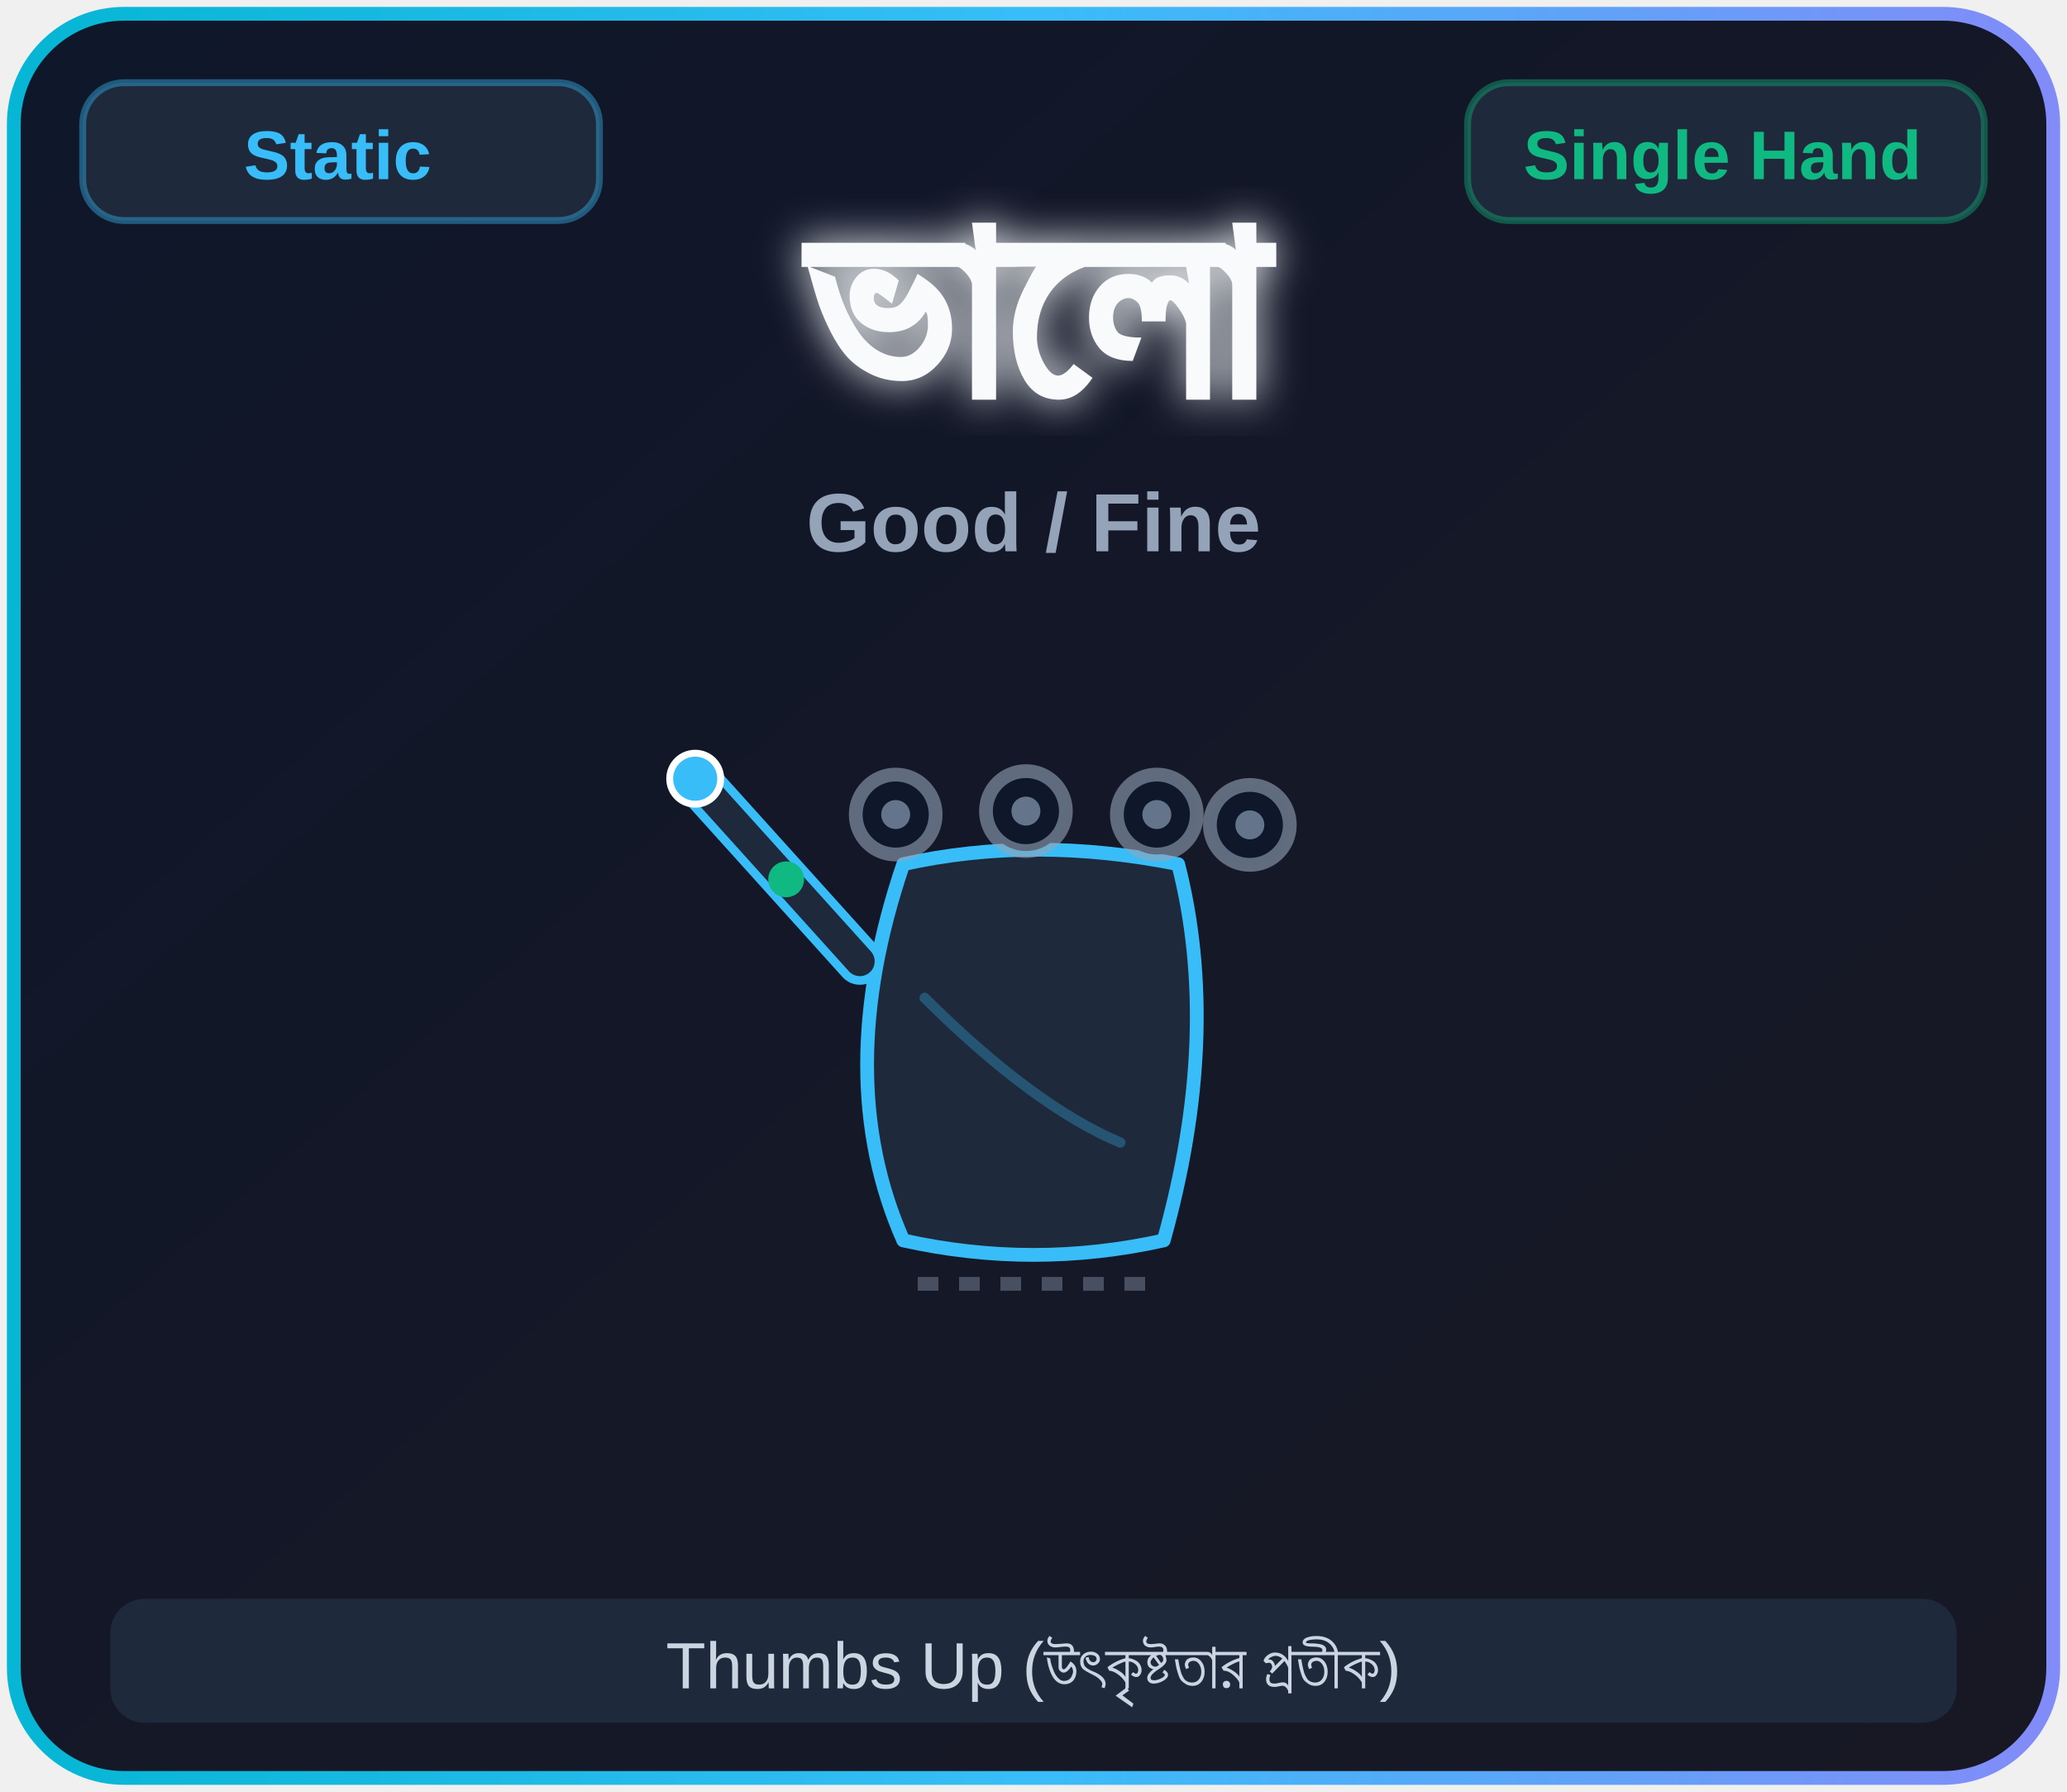
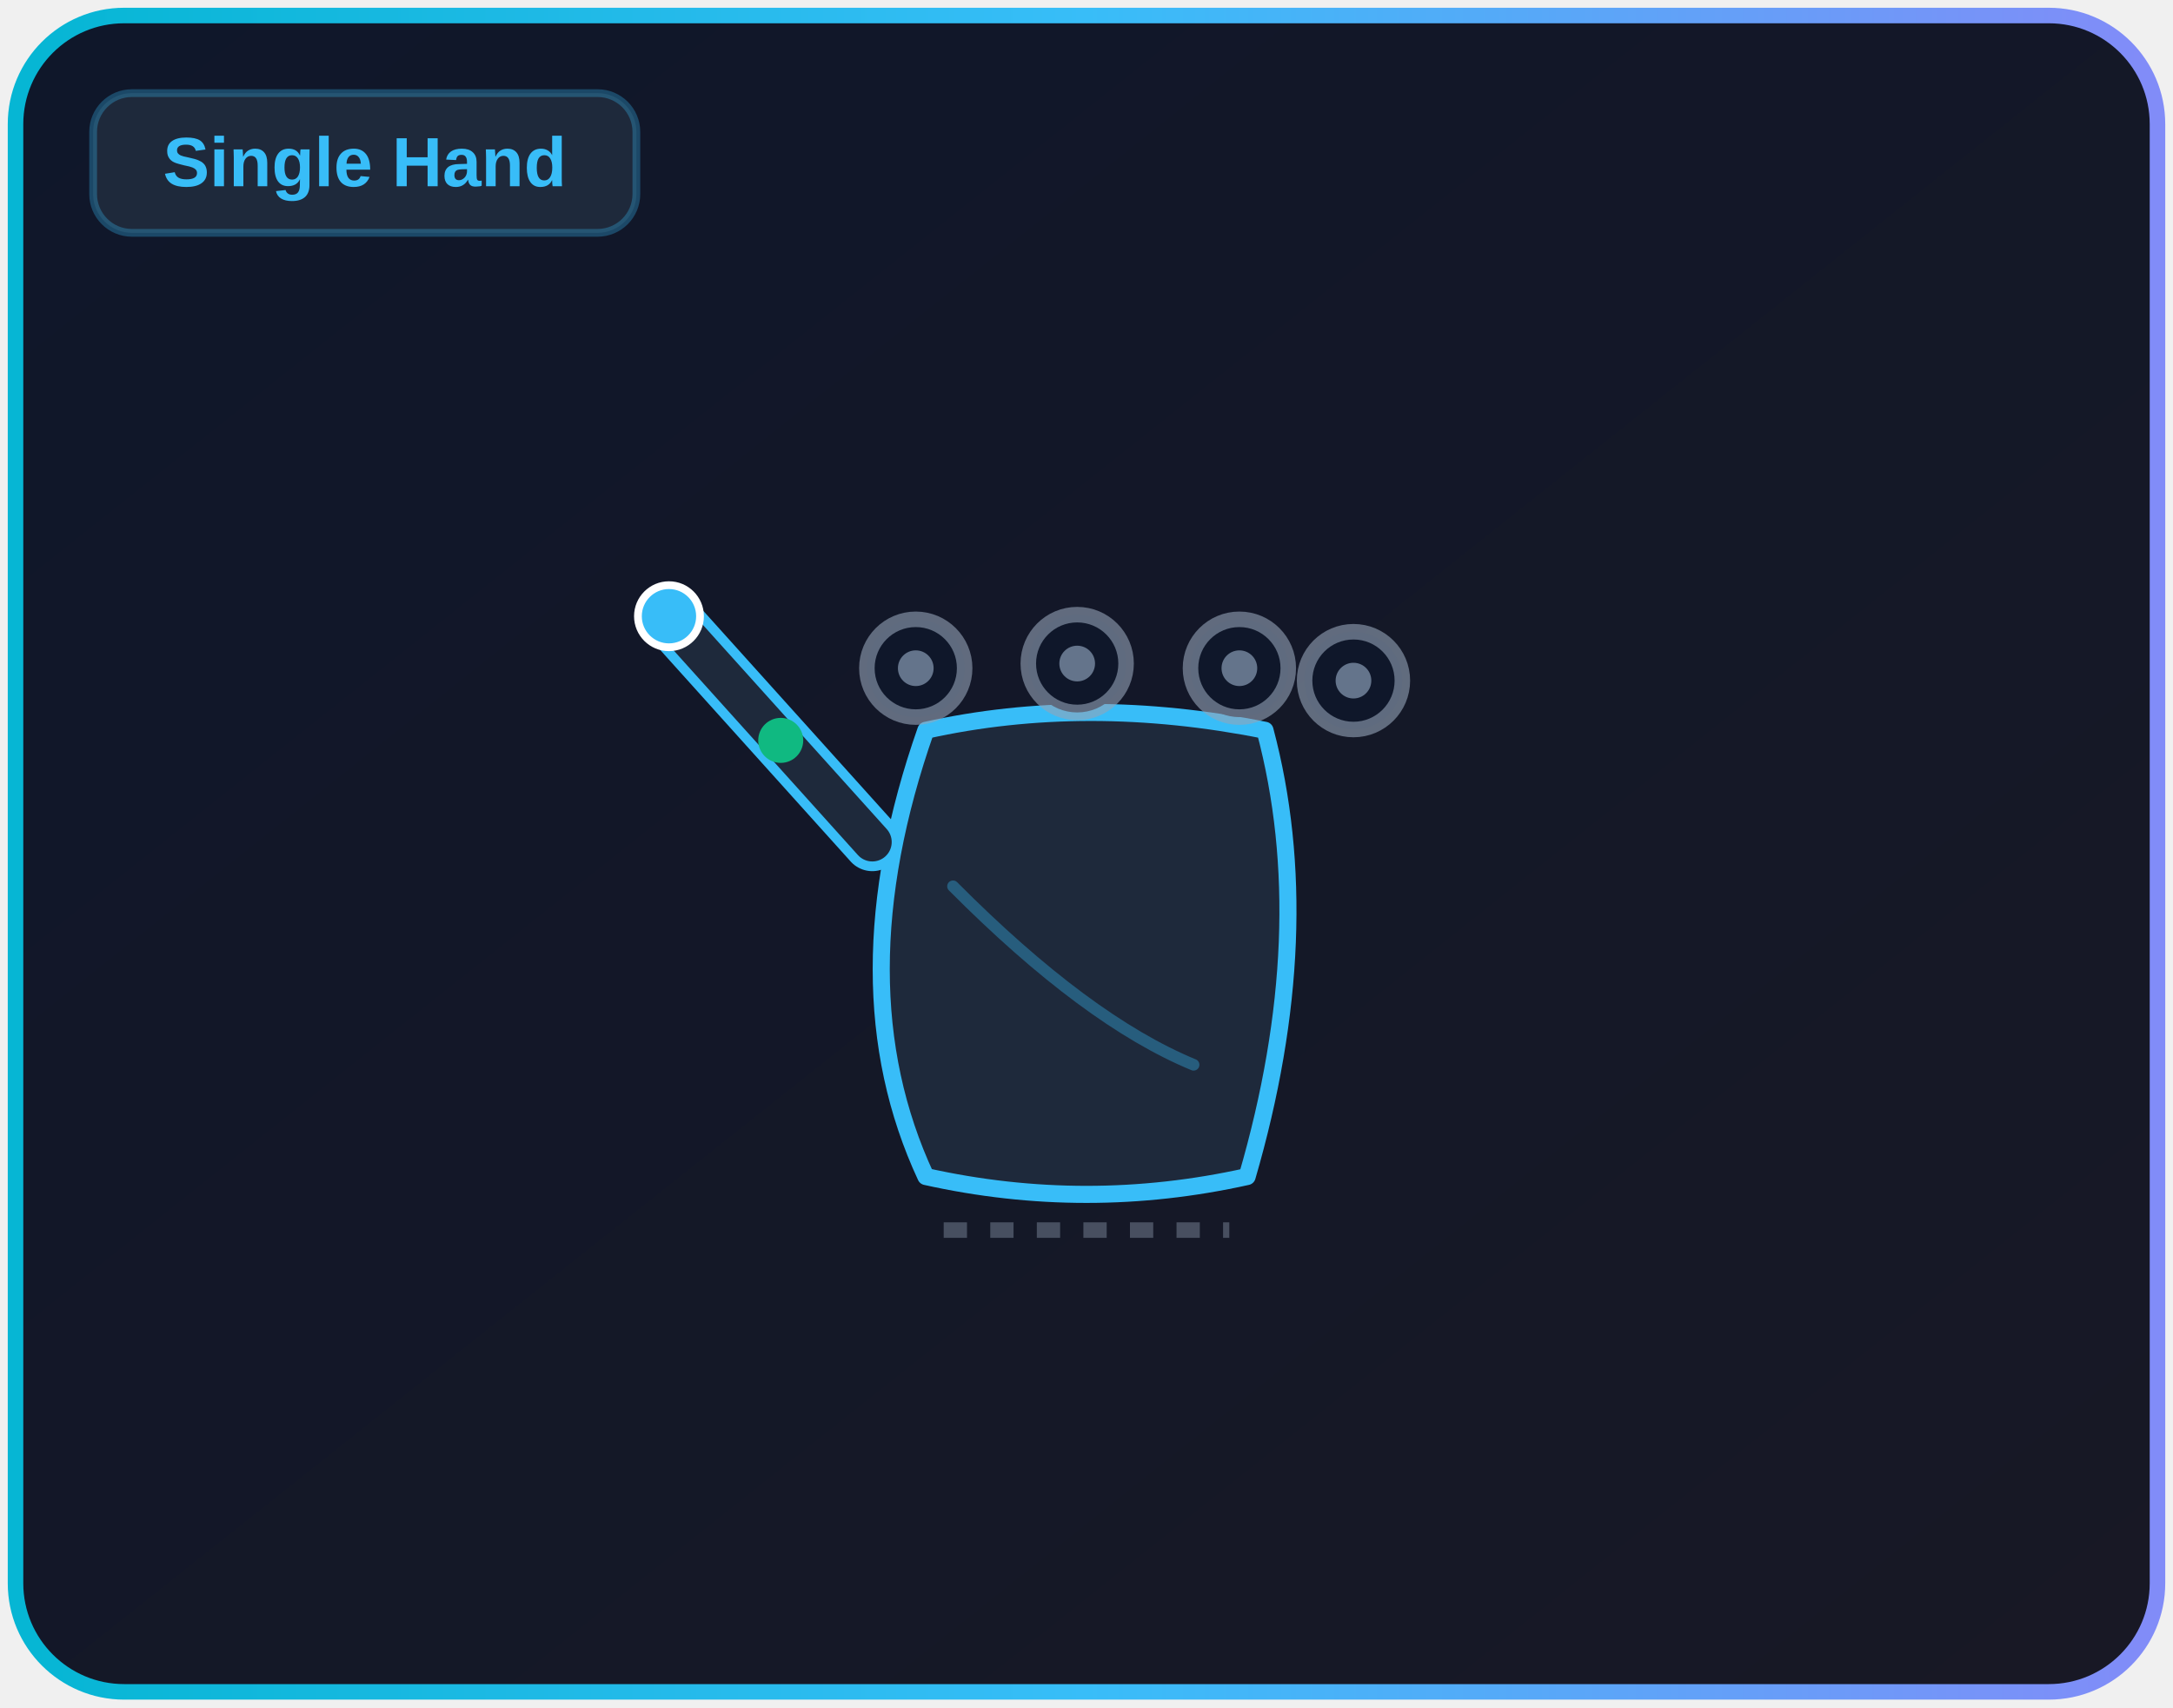
- <svg xmlns="http://www.w3.org/2000/svg" viewBox="0 0 300 260" width="300" height="260">
+ <svg xmlns="http://www.w3.org/2000/svg" viewBox="0 0 280 220" width="280" height="220">
  <defs>
    <linearGradient id="cardBg" x1="0%" y1="0%" x2="100%" y2="100%">
      <stop offset="0%" stop-color="#0F172A" />
      <stop offset="100%" stop-color="#181825" />
    </linearGradient>
    <linearGradient id="borderGlow" x1="0%" y1="0%" x2="100%" y2="0%">
      <stop offset="0%" stop-color="#06B6D4" />
      <stop offset="50%" stop-color="#38BDF8" />
      <stop offset="100%" stop-color="#818CF8" />
    </linearGradient>
-     <filter id="glow" x="-20%" y="-20%" width="140%" height="140%">
-       <feGaussianBlur stdDeviation="3" result="blur" />
-       <feComposite in="SourceGraphic" in2="blur" operator="over" />
-     </filter>
  </defs>
-   <rect width="296" height="256" x="2" y="2" rx="16" fill="url(#cardBg)" stroke="url(#borderGlow)" stroke-width="2" />
-   <rect x="12" y="12" width="75" height="20" rx="6" fill="#1E293B" stroke="rgba(56, 189, 248, 0.4)" stroke-width="1" />
-   <text x="49" y="26" fill="#38BDF8" font-family="'Segoe UI', Arial, sans-serif" font-size="10" font-weight="bold" text-anchor="middle">Static</text>
-   <rect x="213" y="12" width="75" height="20" rx="6" fill="#1E293B" stroke="rgba(16, 185, 129, 0.4)" stroke-width="1" />
-   <text x="250" y="26" fill="#10B981" font-family="'Segoe UI', Arial, sans-serif" font-size="10" font-weight="bold" text-anchor="middle">Single Hand</text>
-   <text x="150" y="58" fill="#F8FAFC" font-family="'SolaimanLipi', 'Segoe UI', Arial, sans-serif" font-size="38" font-weight="900" text-anchor="middle" filter="url(#glow)">ভালো</text>
-   <text x="150" y="80" fill="#94A3B8" font-family="'Segoe UI', Arial, sans-serif" font-size="12" font-weight="600" text-anchor="middle">Good / Fine</text>
+   <rect width="276" height="216" x="2" y="2" rx="14" fill="url(#cardBg)" stroke="url(#borderGlow)" stroke-width="2" />
+   <rect x="12" y="12" width="70" height="18" rx="5" fill="#1E293B" stroke="rgba(56, 189, 248, 0.3)" stroke-width="1" />
+   <text x="47" y="24" fill="#38BDF8" font-family="'Segoe UI', Arial, sans-serif" font-size="9" font-weight="bold" text-anchor="middle">Single Hand</text>
  <g id="hand_anatomy">
-     <path d="M 131.1,180.0 Q 150.0,184.2 168.9,180.0 Q 177.3,150.0 171.0,125.4 Q 150.0,121.2 131.1,125.4 Q 120.6,156.3 131.1,180.0 Z" fill="#1E293B" stroke="#38BDF8" stroke-width="2" stroke-linejoin="round" />
-     <path d="M 134.2,144.8 Q 150.0,160.5 162.6,165.8" fill="none" stroke="rgba(56, 189, 248, 0.3)" stroke-width="1.5" stroke-linecap="round" />
-     <line x1="133.2" y1="186.3" x2="166.8" y2="186.3" stroke="rgba(148, 163, 184, 0.4)" stroke-width="2" stroke-dasharray="3,3" />
-     <line x1="124.8" y1="139.5" x2="100.9" y2="113.0" stroke="#38BDF8" stroke-width="6.8" stroke-linecap="round" />
-     <line x1="124.8" y1="139.5" x2="100.9" y2="113.0" stroke="#1E293B" stroke-width="4.3" stroke-linecap="round" />
-     <circle cx="114.1" cy="127.6" r="2.6" fill="#10B981" />
-     <circle cx="100.9" cy="113.0" r="3.7" fill="#38BDF8" stroke="#FFFFFF" stroke-width="1" />
-     <circle cx="130.0" cy="118.2" r="5.8" fill="#0F172A" stroke="rgba(148, 163, 184, 0.6)" stroke-width="2" />
-     <circle cx="130.0" cy="118.2" r="2.1" fill="#64748B" />
-     <circle cx="148.9" cy="117.7" r="5.8" fill="#0F172A" stroke="rgba(148, 163, 184, 0.6)" stroke-width="2" />
-     <circle cx="148.9" cy="117.7" r="2.1" fill="#64748B" />
-     <circle cx="167.9" cy="118.2" r="5.8" fill="#0F172A" stroke="rgba(148, 163, 184, 0.6)" stroke-width="2" />
-     <circle cx="167.9" cy="118.2" r="2.1" fill="#64748B" />
-     <circle cx="181.4" cy="119.7" r="5.8" fill="#0F172A" stroke="rgba(148, 163, 184, 0.6)" stroke-width="2" />
-     <circle cx="181.4" cy="119.7" r="2.1" fill="#64748B" />
+     <path d="M 119.3,151.6 Q 140.0,156.2 160.7,151.6 Q 169.9,120.0 163.0,94.1 Q 140.0,89.5 119.3,94.1 Q 107.8,126.9 119.3,151.6 Z" fill="#1E293B" stroke="#38BDF8" stroke-width="2.2" stroke-linejoin="round" />
+     <path d="M 122.8,114.2 Q 140.0,131.5 153.8,137.2" fill="none" stroke="rgba(56, 189, 248, 0.35)" stroke-width="1.5" stroke-linecap="round" />
+     <line x1="121.6" y1="158.5" x2="158.4" y2="158.5" stroke="rgba(148, 163, 184, 0.4)" stroke-width="2" stroke-dasharray="3,3" />
+     <line x1="112.4" y1="108.5" x2="86.2" y2="79.4" stroke="#38BDF8" stroke-width="7.5" stroke-linecap="round" />
+     <line x1="112.4" y1="108.5" x2="86.2" y2="79.4" stroke="#1E293B" stroke-width="5.0" stroke-linecap="round" />
+     <circle cx="100.6" cy="95.4" r="2.9" fill="#10B981" />
+     <circle cx="86.2" cy="79.4" r="4.0" fill="#38BDF8" stroke="#FFFFFF" stroke-width="1" />
+     <circle cx="118.0" cy="86.1" r="6.3" fill="#0F172A" stroke="rgba(148, 163, 184, 0.6)" stroke-width="2" />
+     <circle cx="118.0" cy="86.1" r="2.3" fill="#64748B" />
+     <circle cx="138.8" cy="85.5" r="6.3" fill="#0F172A" stroke="rgba(148, 163, 184, 0.6)" stroke-width="2" />
+     <circle cx="138.8" cy="85.5" r="2.3" fill="#64748B" />
+     <circle cx="159.7" cy="86.1" r="6.3" fill="#0F172A" stroke="rgba(148, 163, 184, 0.6)" stroke-width="2" />
+     <circle cx="159.7" cy="86.1" r="2.3" fill="#64748B" />
+     <circle cx="174.4" cy="87.7" r="6.3" fill="#0F172A" stroke="rgba(148, 163, 184, 0.6)" stroke-width="2" />
+     <circle cx="174.4" cy="87.7" r="2.3" fill="#64748B" />
  </g>
-   <rect x="16" y="232" width="268" height="18" rx="5" fill="#1E293B" />
-   <text x="150" y="245" fill="#CBD5E1" font-family="'Segoe UI', Arial, sans-serif" font-size="9.5" font-weight="500" text-anchor="middle">Thumbs Up (উৎকৃষ্টতার প্রতীক)</text>
</svg>
